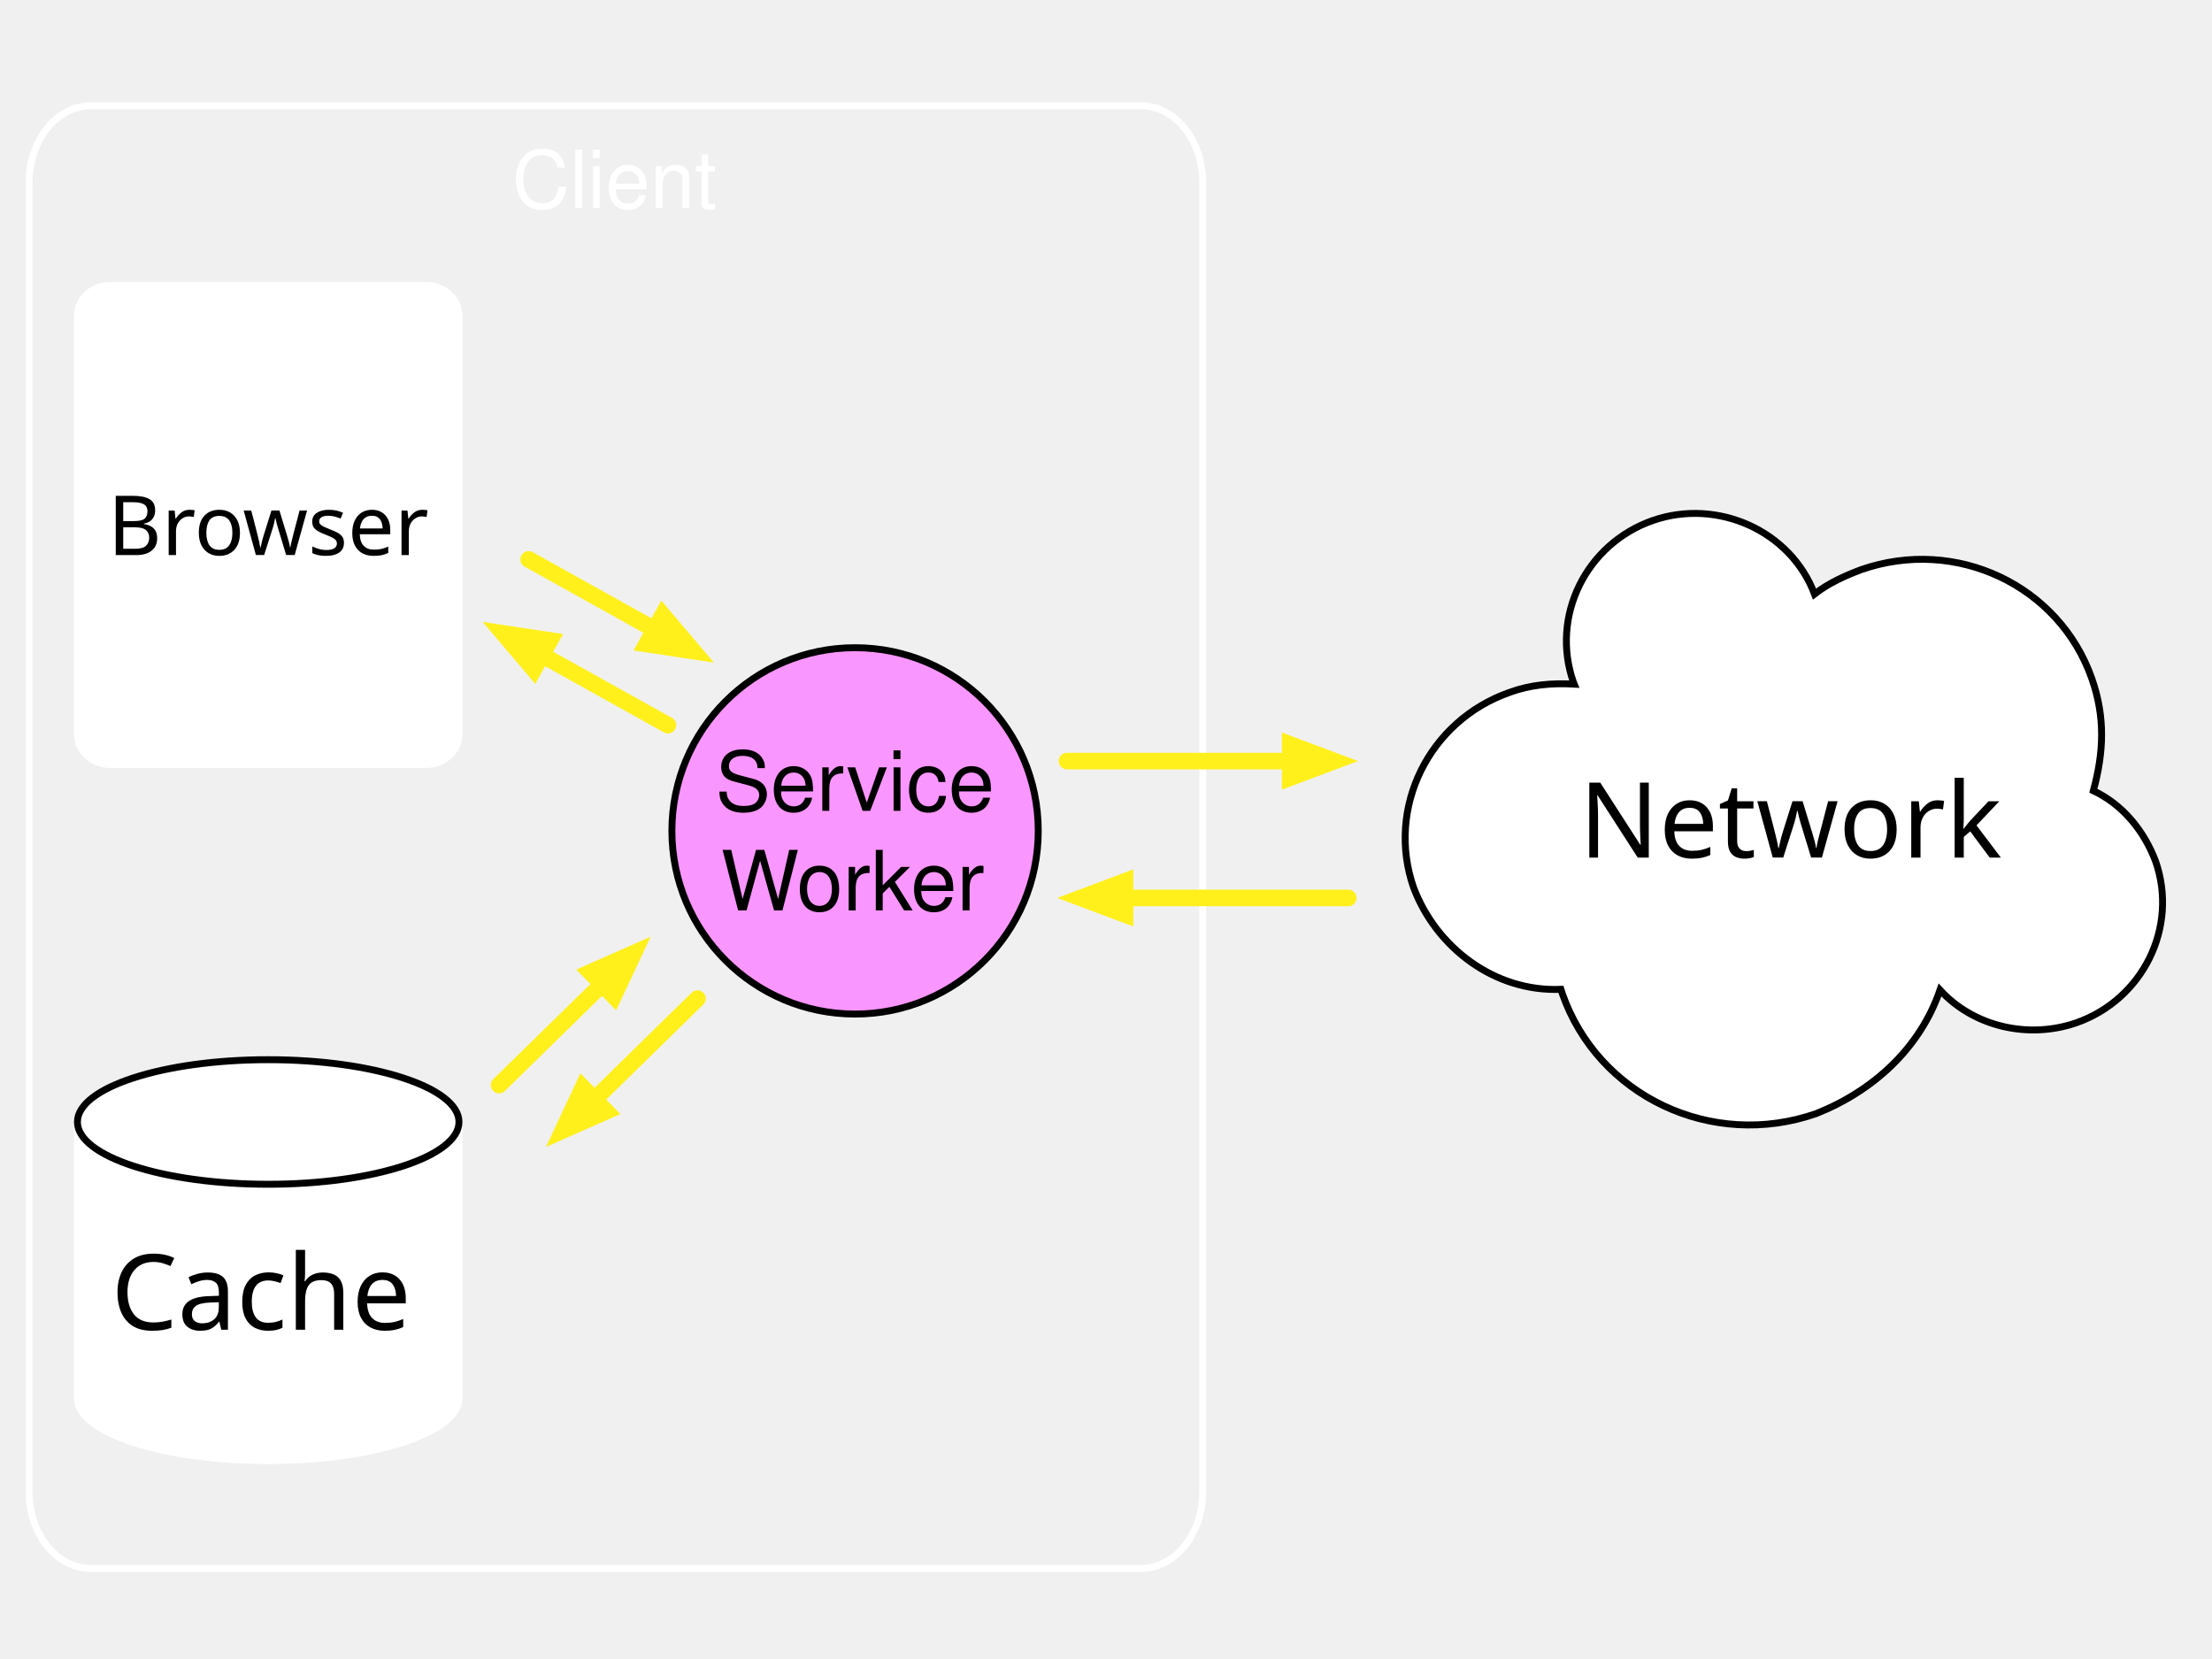
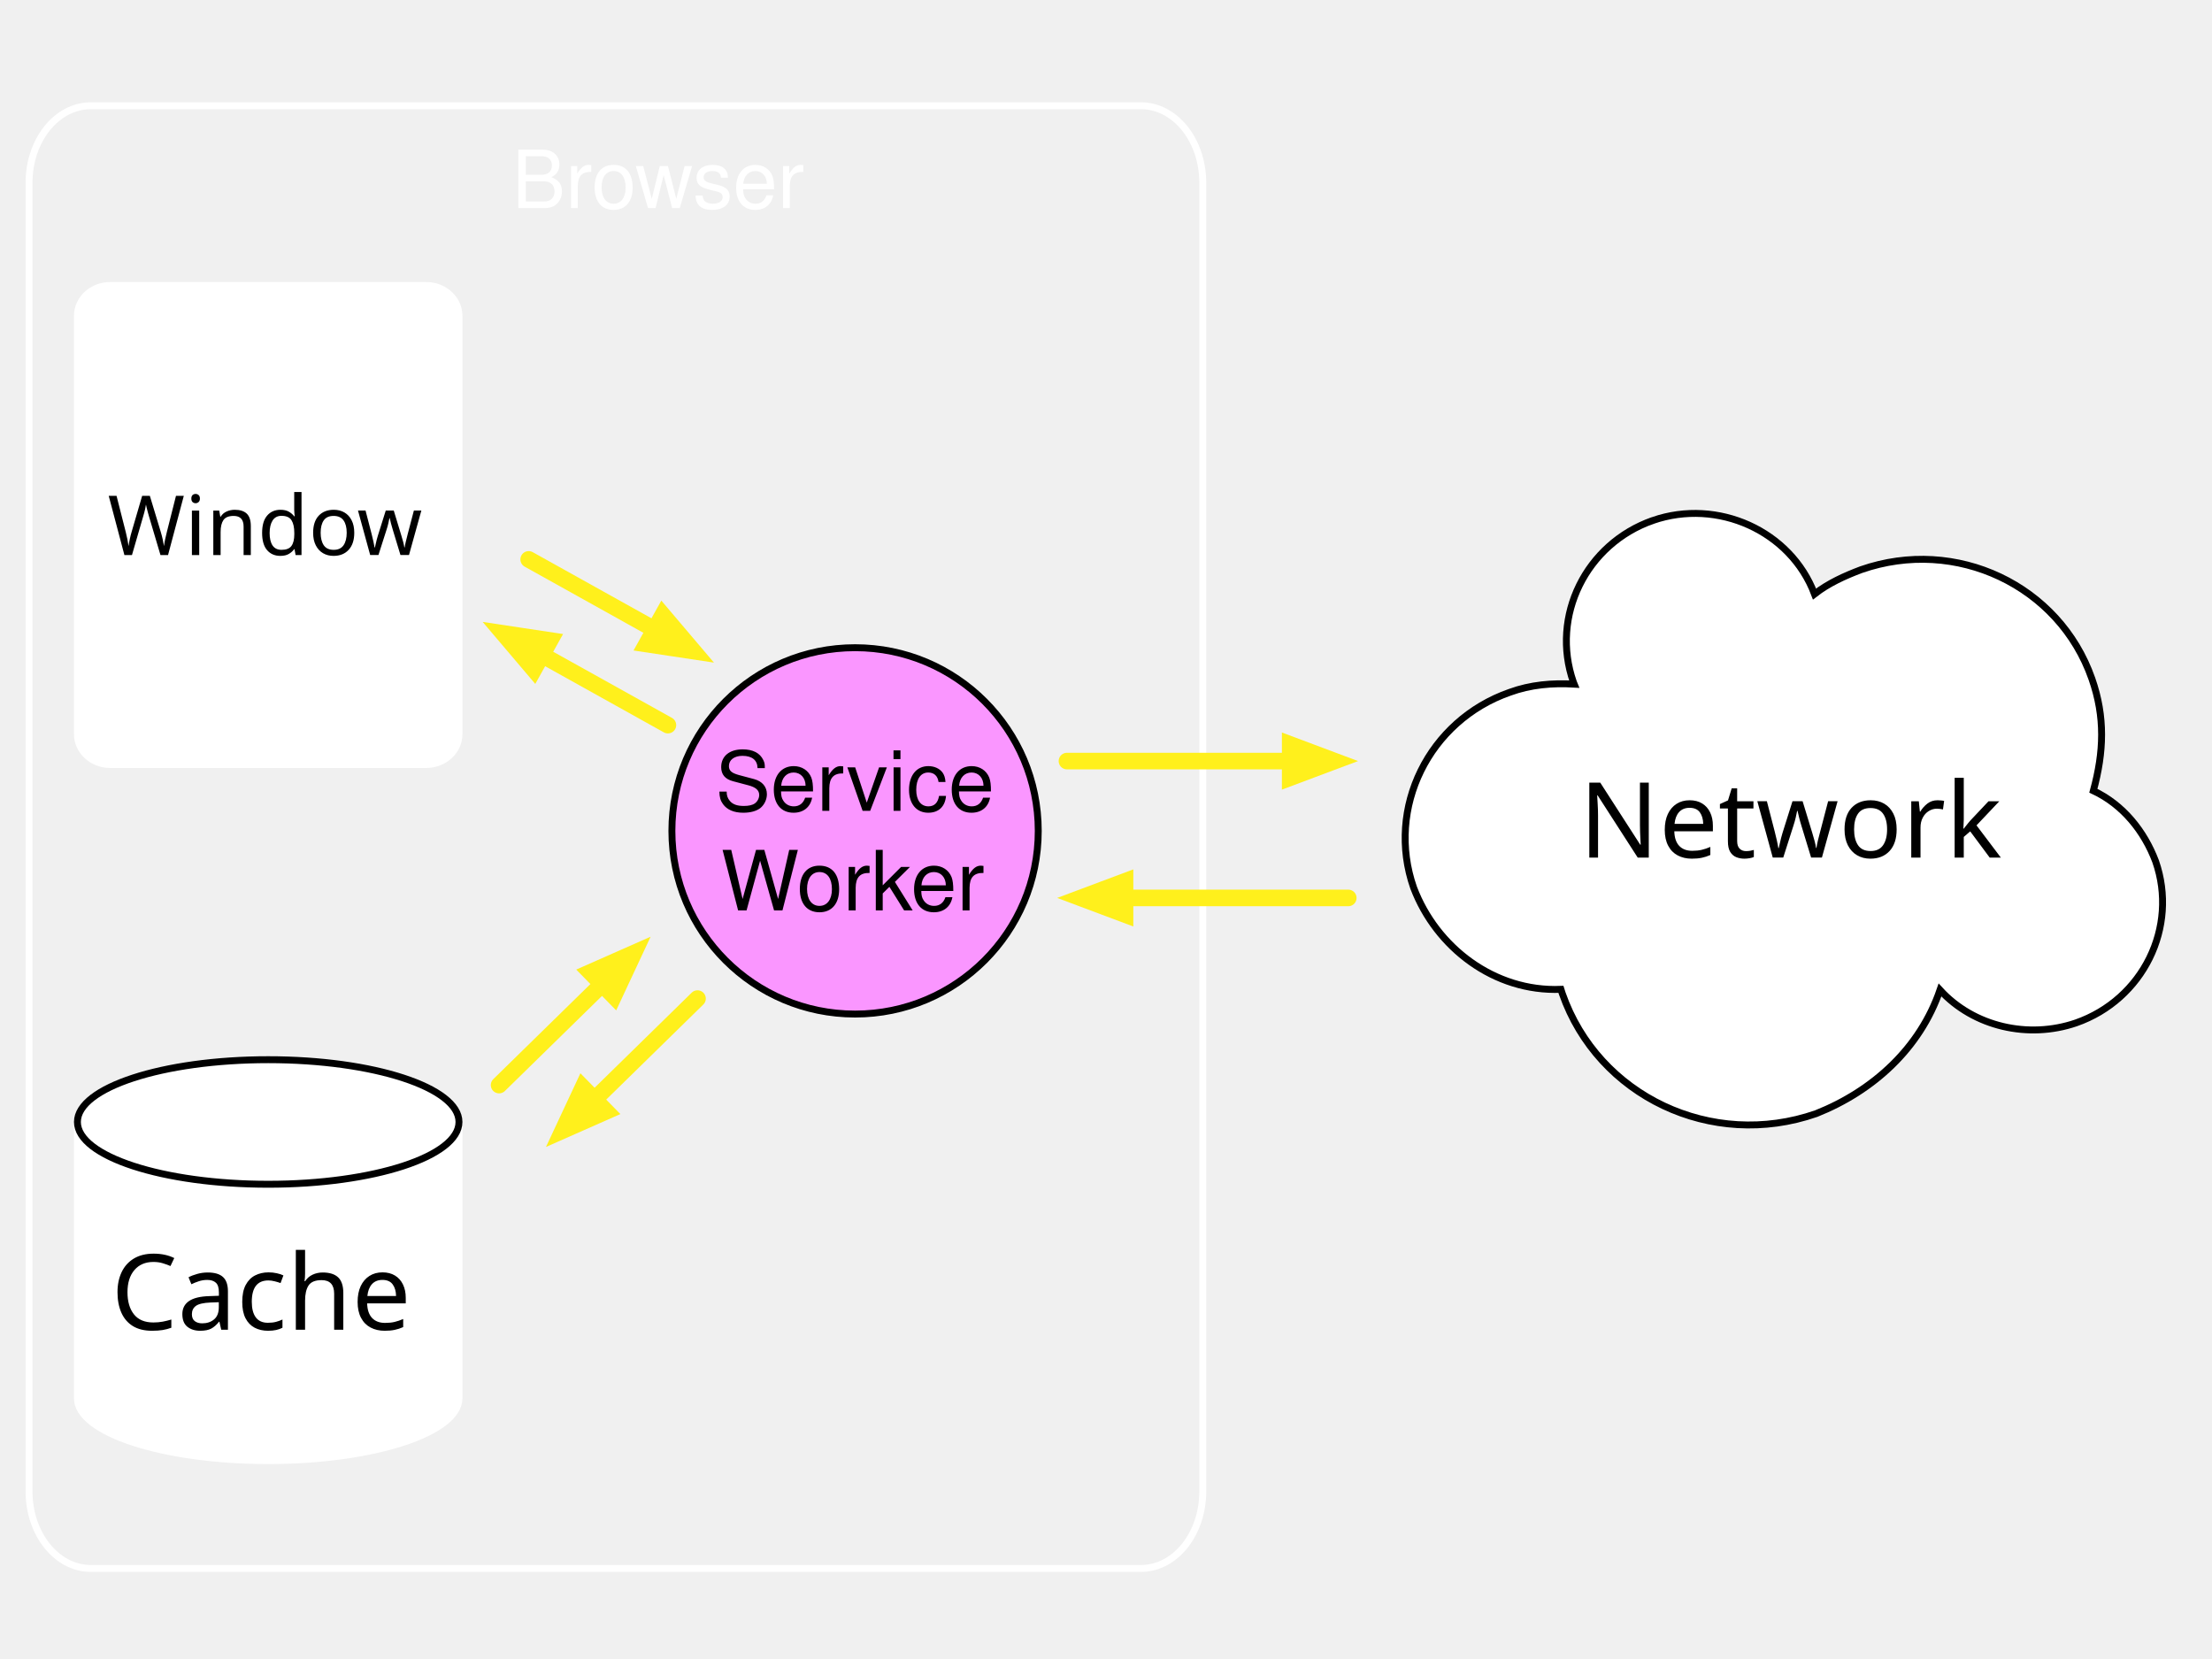
<svg xmlns="http://www.w3.org/2000/svg" version="1.1" x="0" y="0" width="800" height="600" viewBox="0, 0, 800, 600">
  <g id="Background">
    <rect x="0" y="0" width="800" height="600" fill="none" />
  </g>
  <g id="Layer_1">
    <path d="M32.842,38.25 L412.658,38.25 C424.997,38.25 435,50.715 435,66.092 L435,539.408 C435,554.785 424.997,567.25 412.658,567.25 L32.842,567.25 C20.503,567.25 10.5,554.785 10.5,539.408 L10.5,66.092 C10.5,50.715 20.503,38.25 32.842,38.25 z" fill-opacity="0" stroke="#FFFFFF" stroke-width="2.5" stroke-linecap="round" id="Shape" />
    <g>
      <path d="M385.883,275.25 L466.617,275.25" fill-opacity="0" stroke="#FFF01C" stroke-width="6" stroke-linecap="round" />
      <path d="M466.617,281.25 L482.617,275.25 L466.617,269.25 z" fill="#FFF01C" fill-opacity="1" stroke="#FFF01C" stroke-width="6" stroke-opacity="1" />
    </g>
    <g>
      <path d="M406.883,324.75 L487.617,324.75" fill-opacity="0" stroke="#FFF01C" stroke-width="6" stroke-linecap="round" />
      <path d="M406.883,318.75 L390.883,324.75 L406.883,330.75 z" fill="#FFF01C" fill-opacity="1" stroke="#FFF01C" stroke-width="6" stroke-opacity="1" />
    </g>
    <g id="Cache">
      <g>
        <g>
          <path d="M28,505.723 L28,405.777 L166,405.777 L166,505.723 C166,518.164 135.108,528.25 97,528.25 C58.892,528.25 28,518.164 28,505.723 L28,505.723 z" fill="#FFFFFF" />
          <path d="M28,505.723 L28,405.777 L166,405.777 L166,505.723 C166,518.164 135.108,528.25 97,528.25 C58.892,528.25 28,518.164 28,505.723 L28,505.723 z" fill-opacity="0" stroke="#FFFFFF" stroke-width="2.5" stroke-linecap="round" />
        </g>
        <text fill="#000000" transform="matrix(1, 0, -0, 1, 96.5, 466.513)">
          <tspan x="-56.316" y="14.402" font-family="HelveticaNeue-Medium" font-size="38">Cache</tspan>
        </text>
      </g>
      <g>
        <path d="M97,428.304 C58.892,428.304 28,418.218 28,405.777 C28,393.336 58.892,383.25 97,383.25 C135.108,383.25 166,393.336 166,405.777 C166,418.218 135.108,428.304 97,428.304 z" fill="#FFFFFF" />
        <path d="M97,428.304 C58.892,428.304 28,418.218 28,405.777 C28,393.336 58.892,383.25 97,383.25 C135.108,383.25 166,393.336 166,405.777 C166,418.218 135.108,428.304 97,428.304 z" fill-opacity="0" stroke="#000000" stroke-width="2.5" stroke-linecap="round" />
      </g>
    </g>
    <g>
      <g>
        <path d="M597.806,188.223 C621.201,180.141 647.591,191.958 656.246,214.846 C661.289,210.92 667.162,208.27 673.111,206.026 C707.412,194.053 744.773,211.717 756.558,245.479 C761.409,259.32 760.904,271.965 757.09,285.983 C767.849,291.038 775.495,300.637 779.6,311.493 C787.919,335.325 775.035,361.497 750.822,369.948 C733.604,375.838 713.85,371.393 701.628,358.05 C694.387,379.126 677.479,394.538 656.876,402.741 C619.116,415.921 577.988,396.476 565.014,359.309 L564.535,357.81 C540.421,358.794 519.428,342.65 511.249,321.021 C501.197,292.223 516.766,260.599 546.023,250.387 C553.532,247.628 561.433,246.964 569.332,247.427 L569.028,246.679 C560.709,222.847 573.594,196.675 597.806,188.224 z" fill="#FFFFFF" />
        <path d="M597.806,188.223 C621.201,180.141 647.591,191.958 656.246,214.846 C661.289,210.92 667.162,208.27 673.111,206.026 C707.412,194.053 744.773,211.717 756.558,245.479 C761.409,259.32 760.904,271.965 757.09,285.983 C767.849,291.038 775.495,300.637 779.6,311.493 C787.919,335.325 775.035,361.497 750.822,369.948 C733.604,375.838 713.85,371.393 701.628,358.05 C694.387,379.126 677.479,394.538 656.876,402.741 C619.116,415.921 577.988,396.476 565.014,359.309 L564.535,357.81 C540.421,358.794 519.428,342.65 511.249,321.021 C501.197,292.223 516.766,260.599 546.023,250.387 C553.532,247.628 561.433,246.964 569.332,247.427 L569.028,246.679 C560.709,222.847 573.594,196.675 597.806,188.224 z" fill-opacity="0" stroke="#000000" stroke-width="2.5" stroke-linecap="round" />
      </g>
      <text fill="#000000" transform="matrix(1, 0, -0, 1, 644.662, 295.773)">
        <tspan x="-73.549" y="14.402" font-family="HelveticaNeue-Medium" font-size="38">Network</tspan>
      </text>
    </g>
    <text transform="matrix(1, 0, 0, 1, 222.25, 67)">
-       <tspan x="-37.071" y="8.25" font-family="Helvetica" font-size="29" fill="#FFFFFF">Client</tspan>
+       <tspan x="-37.071" y="8.25" font-family="Helvetica" font-size="29" fill="#FFFFFF">Browser</tspan>
    </text>
    <g>
      <path d="M309.25,366.75 C272.661,366.75 243,337.089 243,300.5 C243,263.911 272.661,234.25 309.25,234.25 C345.839,234.25 375.5,263.911 375.5,300.5 C375.5,337.089 345.839,366.75 309.25,366.75 z" fill="#FA96FF" />
      <path d="M309.25,366.75 C272.661,366.75 243,337.089 243,300.5 C243,263.911 272.661,234.25 309.25,234.25 C345.839,234.25 375.5,263.911 375.5,300.5 C375.5,337.089 345.839,366.75 309.25,366.75 z" fill-opacity="0" stroke="#000000" stroke-width="2.5" stroke-linecap="round" />
    </g>
    <g id="Shape">
      <g>
        <path d="M154.171,103.25 C160.704,103.25 166,108.175 166,114.25 L166,265.5 C166,271.575 160.704,276.5 154.171,276.5 L39.828,276.5 C33.296,276.5 28,271.575 28,265.5 L28,114.25 C28,108.175 33.296,103.25 39.829,103.25 L154.171,103.25 z" fill="#FFFFFF" />
        <path d="M154.171,103.25 C160.704,103.25 166,108.175 166,114.25 L166,265.5 C166,271.575 160.704,276.5 154.171,276.5 L39.828,276.5 C33.296,276.5 28,271.575 28,265.5 L28,114.25 C28,108.175 33.296,103.25 39.829,103.25 L154.171,103.25 z" fill-opacity="0" stroke="#FFFFFF" stroke-width="2.5" stroke-linecap="round" />
      </g>
      <text fill="#000000" transform="matrix(1, 0, -0, 1, 96.5, 189.375)">
-         <tspan x="-57.54" y="11.37" font-family="HelveticaNeue-Medium" font-size="30">Browser</tspan>
+         <tspan x="-57.54" y="11.37" font-family="HelveticaNeue-Medium" font-size="30">Window</tspan>
      </text>
    </g>
    <g>
      <g>
        <path d="M191.208,202.313 L236.77,227.696" fill-opacity="0" stroke="#FFF01C" stroke-width="6" stroke-linecap="round" />
        <path d="M233.85,232.938 L250.747,235.483 L239.69,222.455 z" fill="#FFF01C" fill-opacity="1" stroke="#FFF01C" stroke-width="6" stroke-opacity="1" />
      </g>
      <g>
        <path d="M195.997,236.867 L241.558,262.25" fill-opacity="0" stroke="#FFF01C" stroke-width="6" stroke-linecap="round" />
        <path d="M198.917,231.626 L182.02,229.08 L193.077,242.109 z" fill="#FFF01C" fill-opacity="1" stroke="#FFF01C" stroke-width="6" stroke-opacity="1" />
      </g>
    </g>
    <g>
      <g>
        <path d="M180.504,392.43 L217.77,355.942" fill-opacity="0" stroke="#FFF01C" stroke-width="6" stroke-linecap="round" />
        <path d="M221.968,360.229 L229.202,344.748 L213.572,351.655 z" fill="#FFF01C" fill-opacity="1" stroke="#FFF01C" stroke-width="6" stroke-opacity="1" />
      </g>
      <g>
        <path d="M214.997,397.641 L252.262,361.153" fill-opacity="0" stroke="#FFF01C" stroke-width="6" stroke-linecap="round" />
        <path d="M210.799,393.354 L203.564,408.835 L219.194,401.928 z" fill="#FFF01C" fill-opacity="1" stroke="#FFF01C" stroke-width="6" stroke-opacity="1" />
      </g>
    </g>
    <text transform="matrix(1, 0, 0, 1, 308.75, 303.25)">
      <tspan x="-50.017" y="-10" font-family="Helvetica" font-size="30" fill="#000000">Service</tspan>
      <tspan x="-48.069" y="26" font-family="Helvetica" font-size="30" fill="#000000">Worker</tspan>
    </text>
  </g>
</svg>
